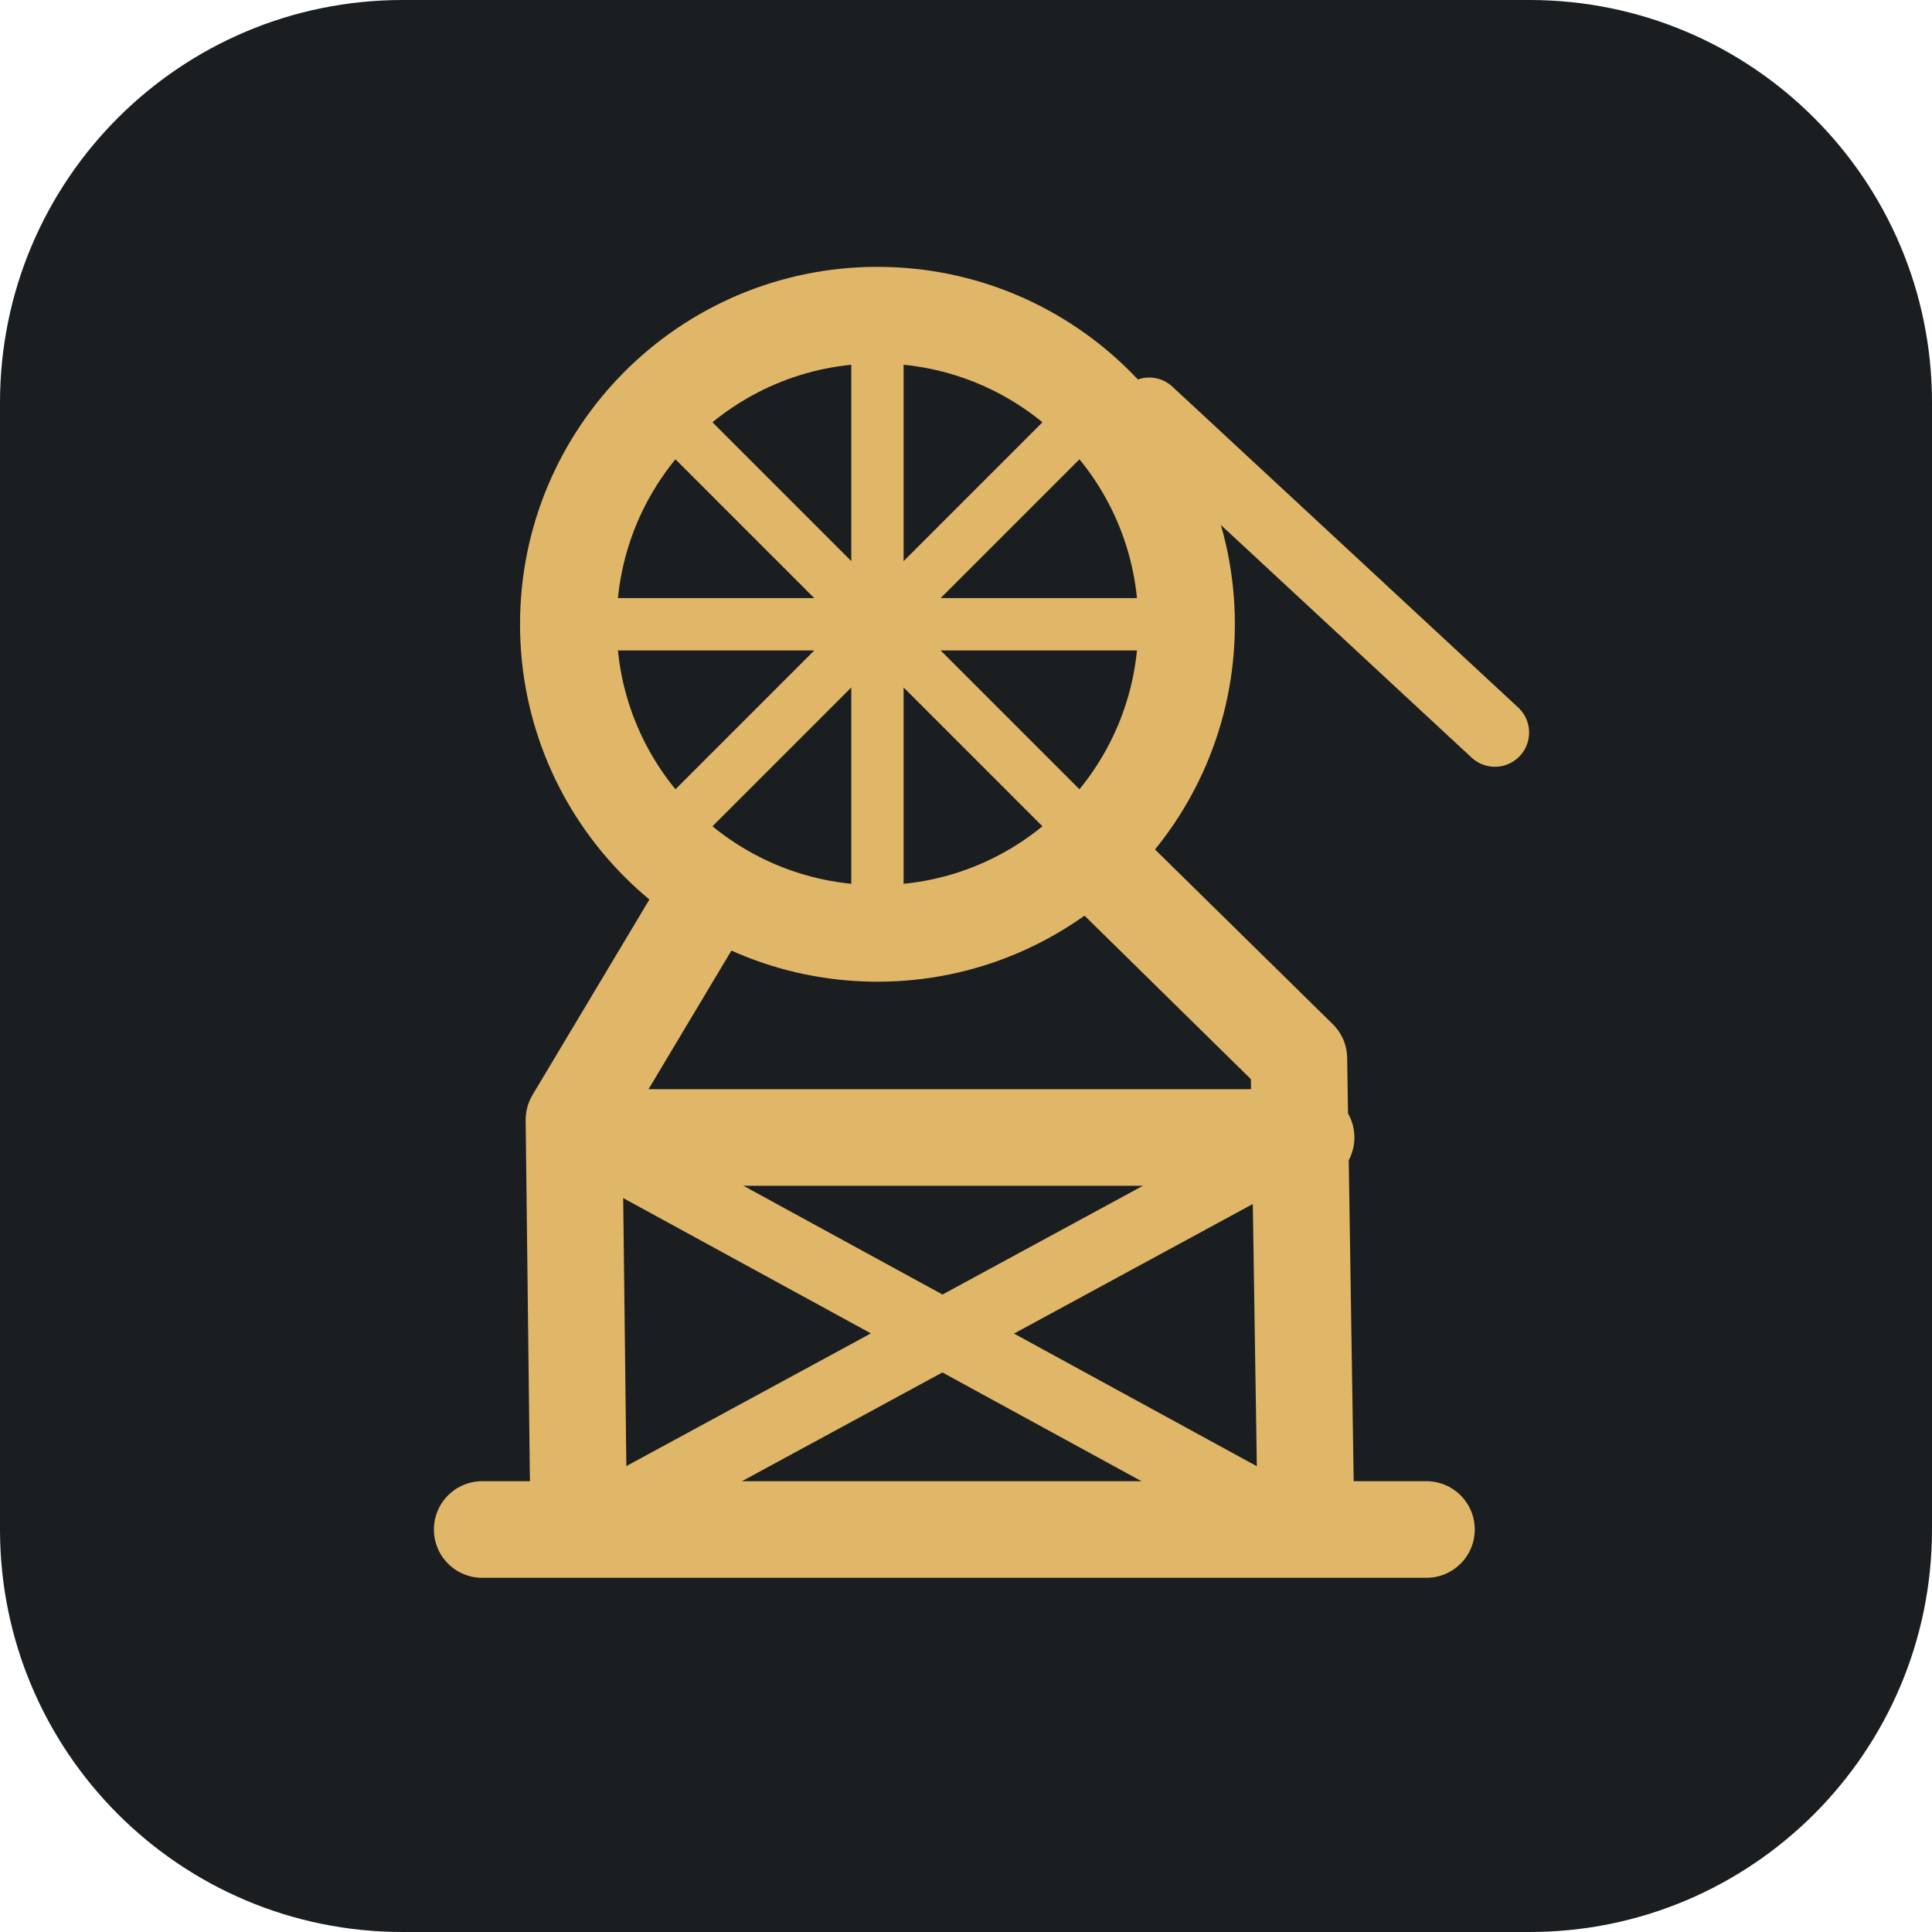
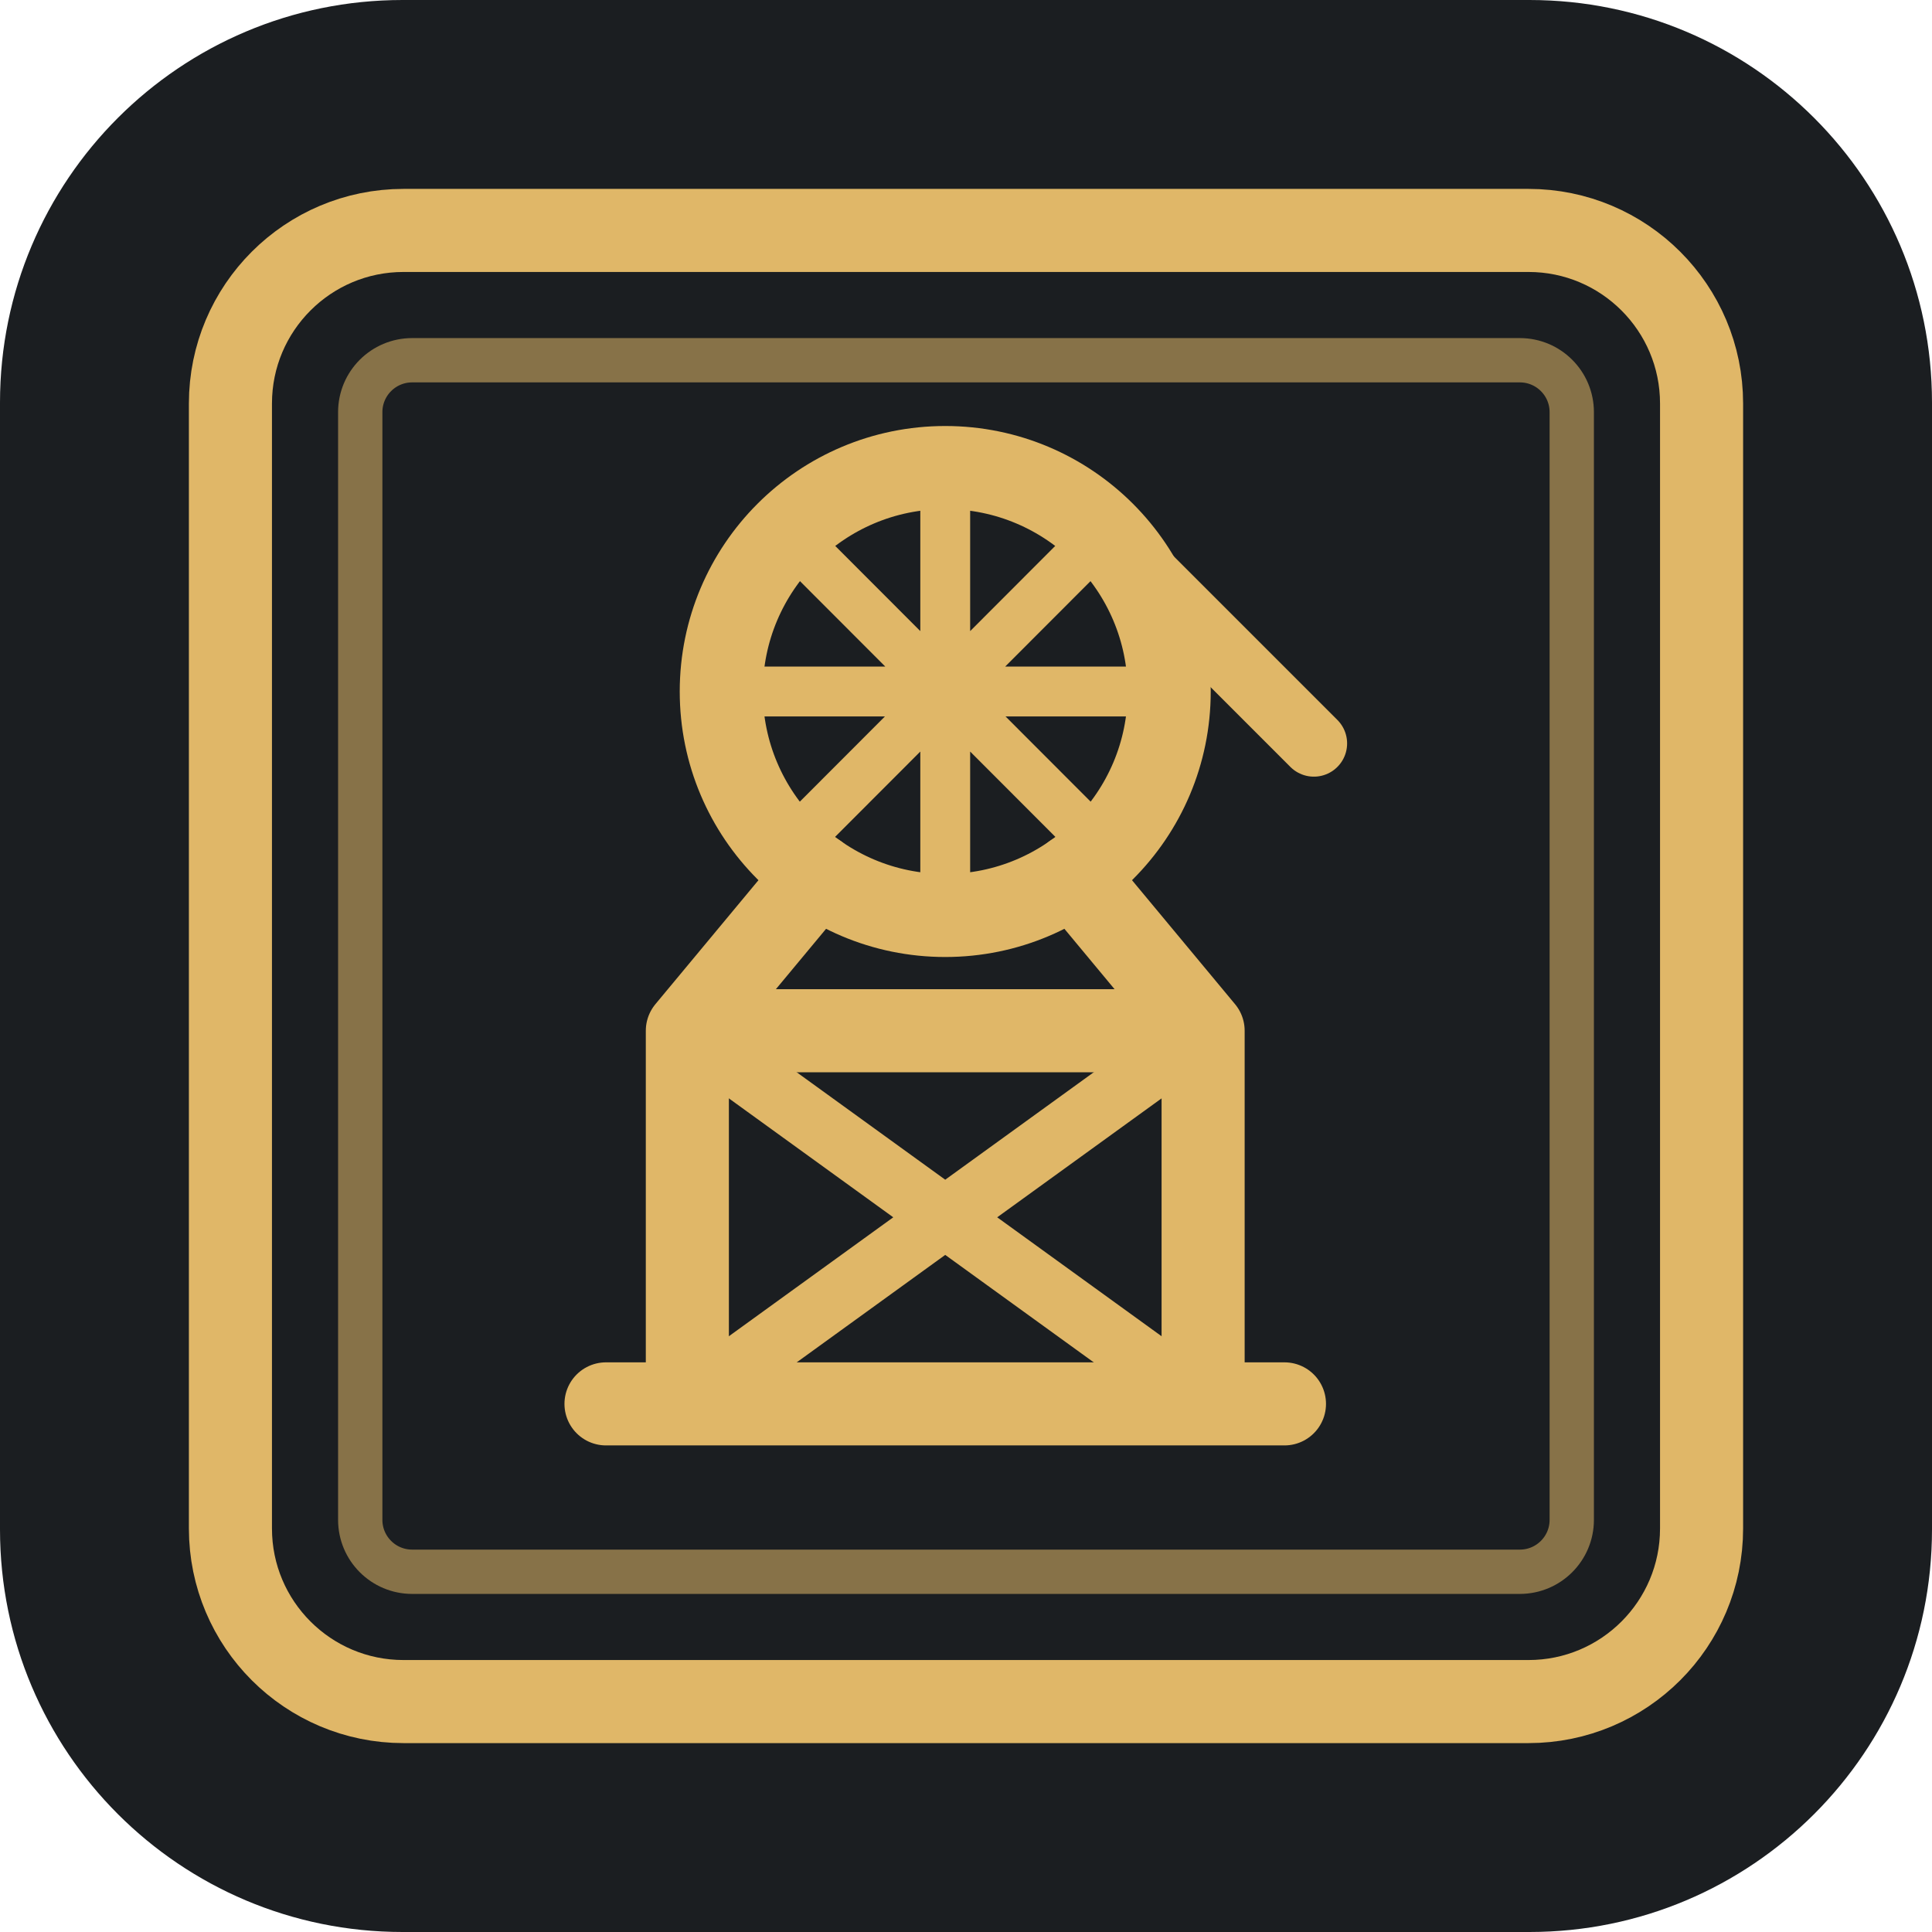
<svg xmlns="http://www.w3.org/2000/svg" viewBox="0 0 48 48">
  <rect width="48" height="48" rx="10" fill="#1b1e21" />
-   <g fill="none" stroke="#e0b768" stroke-linecap="round" stroke-linejoin="round">
-     <circle cx="21.8" cy="15.51" r="7.68" stroke-width="2.4" />
-     <path d="M14.91 15.51 28.69 15.51M16.93 10.64 26.67 20.38M21.8 8.62 21.8 22.4M26.67 10.64 16.93 20.38" stroke-width="1.3" />
-     <path d="M28.55 10.23 37.14 18.2" stroke-width="1.7" />
-     <path d="M17.31 22.72 14.26 27.82 14.38 38.0M27.61 21.72 32.27 26.3 32.45 38.0M14.38 28.26H32.45M11.98 38.0H35.44" stroke-width="2.4" />
-     <path d="M14.5 28.26 32.33 38.0M32.39 28.26 14.44 38.0" stroke-width="1.7" />
+   <g transform="translate(3.36 3.36) scale(.86)">
+     <rect x="2.75" y="2.75" width="42.5" height="42.5" rx="5" fill="none" stroke="#e0b768" stroke-width="2.4" />
+     <rect x="6.5" y="6.5" width="35" height="35" rx="1.5" fill="none" stroke="#e0b768" stroke-width="1.28" opacity=".55" />
+     <g fill="none" stroke="#e0b768" stroke-linecap="round" stroke-linejoin="round">
+       <circle cx="23.4" cy="16.07" r="6.47" stroke-width="2.4" />
+       <path d="M17.77 16.07 29.03 16.07M19.42 12.08 27.38 20.05M23.4 10.43 23.4 21.7M27.38 12.08 19.42 20.05" stroke-width="1.44" />
+       <path d="M27.97 11.49 34.05 17.57" stroke-width="1.92" />
+       <path d="M19.69 21.37 15.95 25.87 15.95 36.65M27.11 21.37 30.85 25.87 30.85 36.65M15.95 25.87H30.85M13.6 36.65H33.2" stroke-width="2.4" />
+       <path d="M15.95 25.87 30.85 36.65M30.85 25.87 15.95 36.65" stroke-width="1.76" />
+     </g>
  </g>
</svg>
